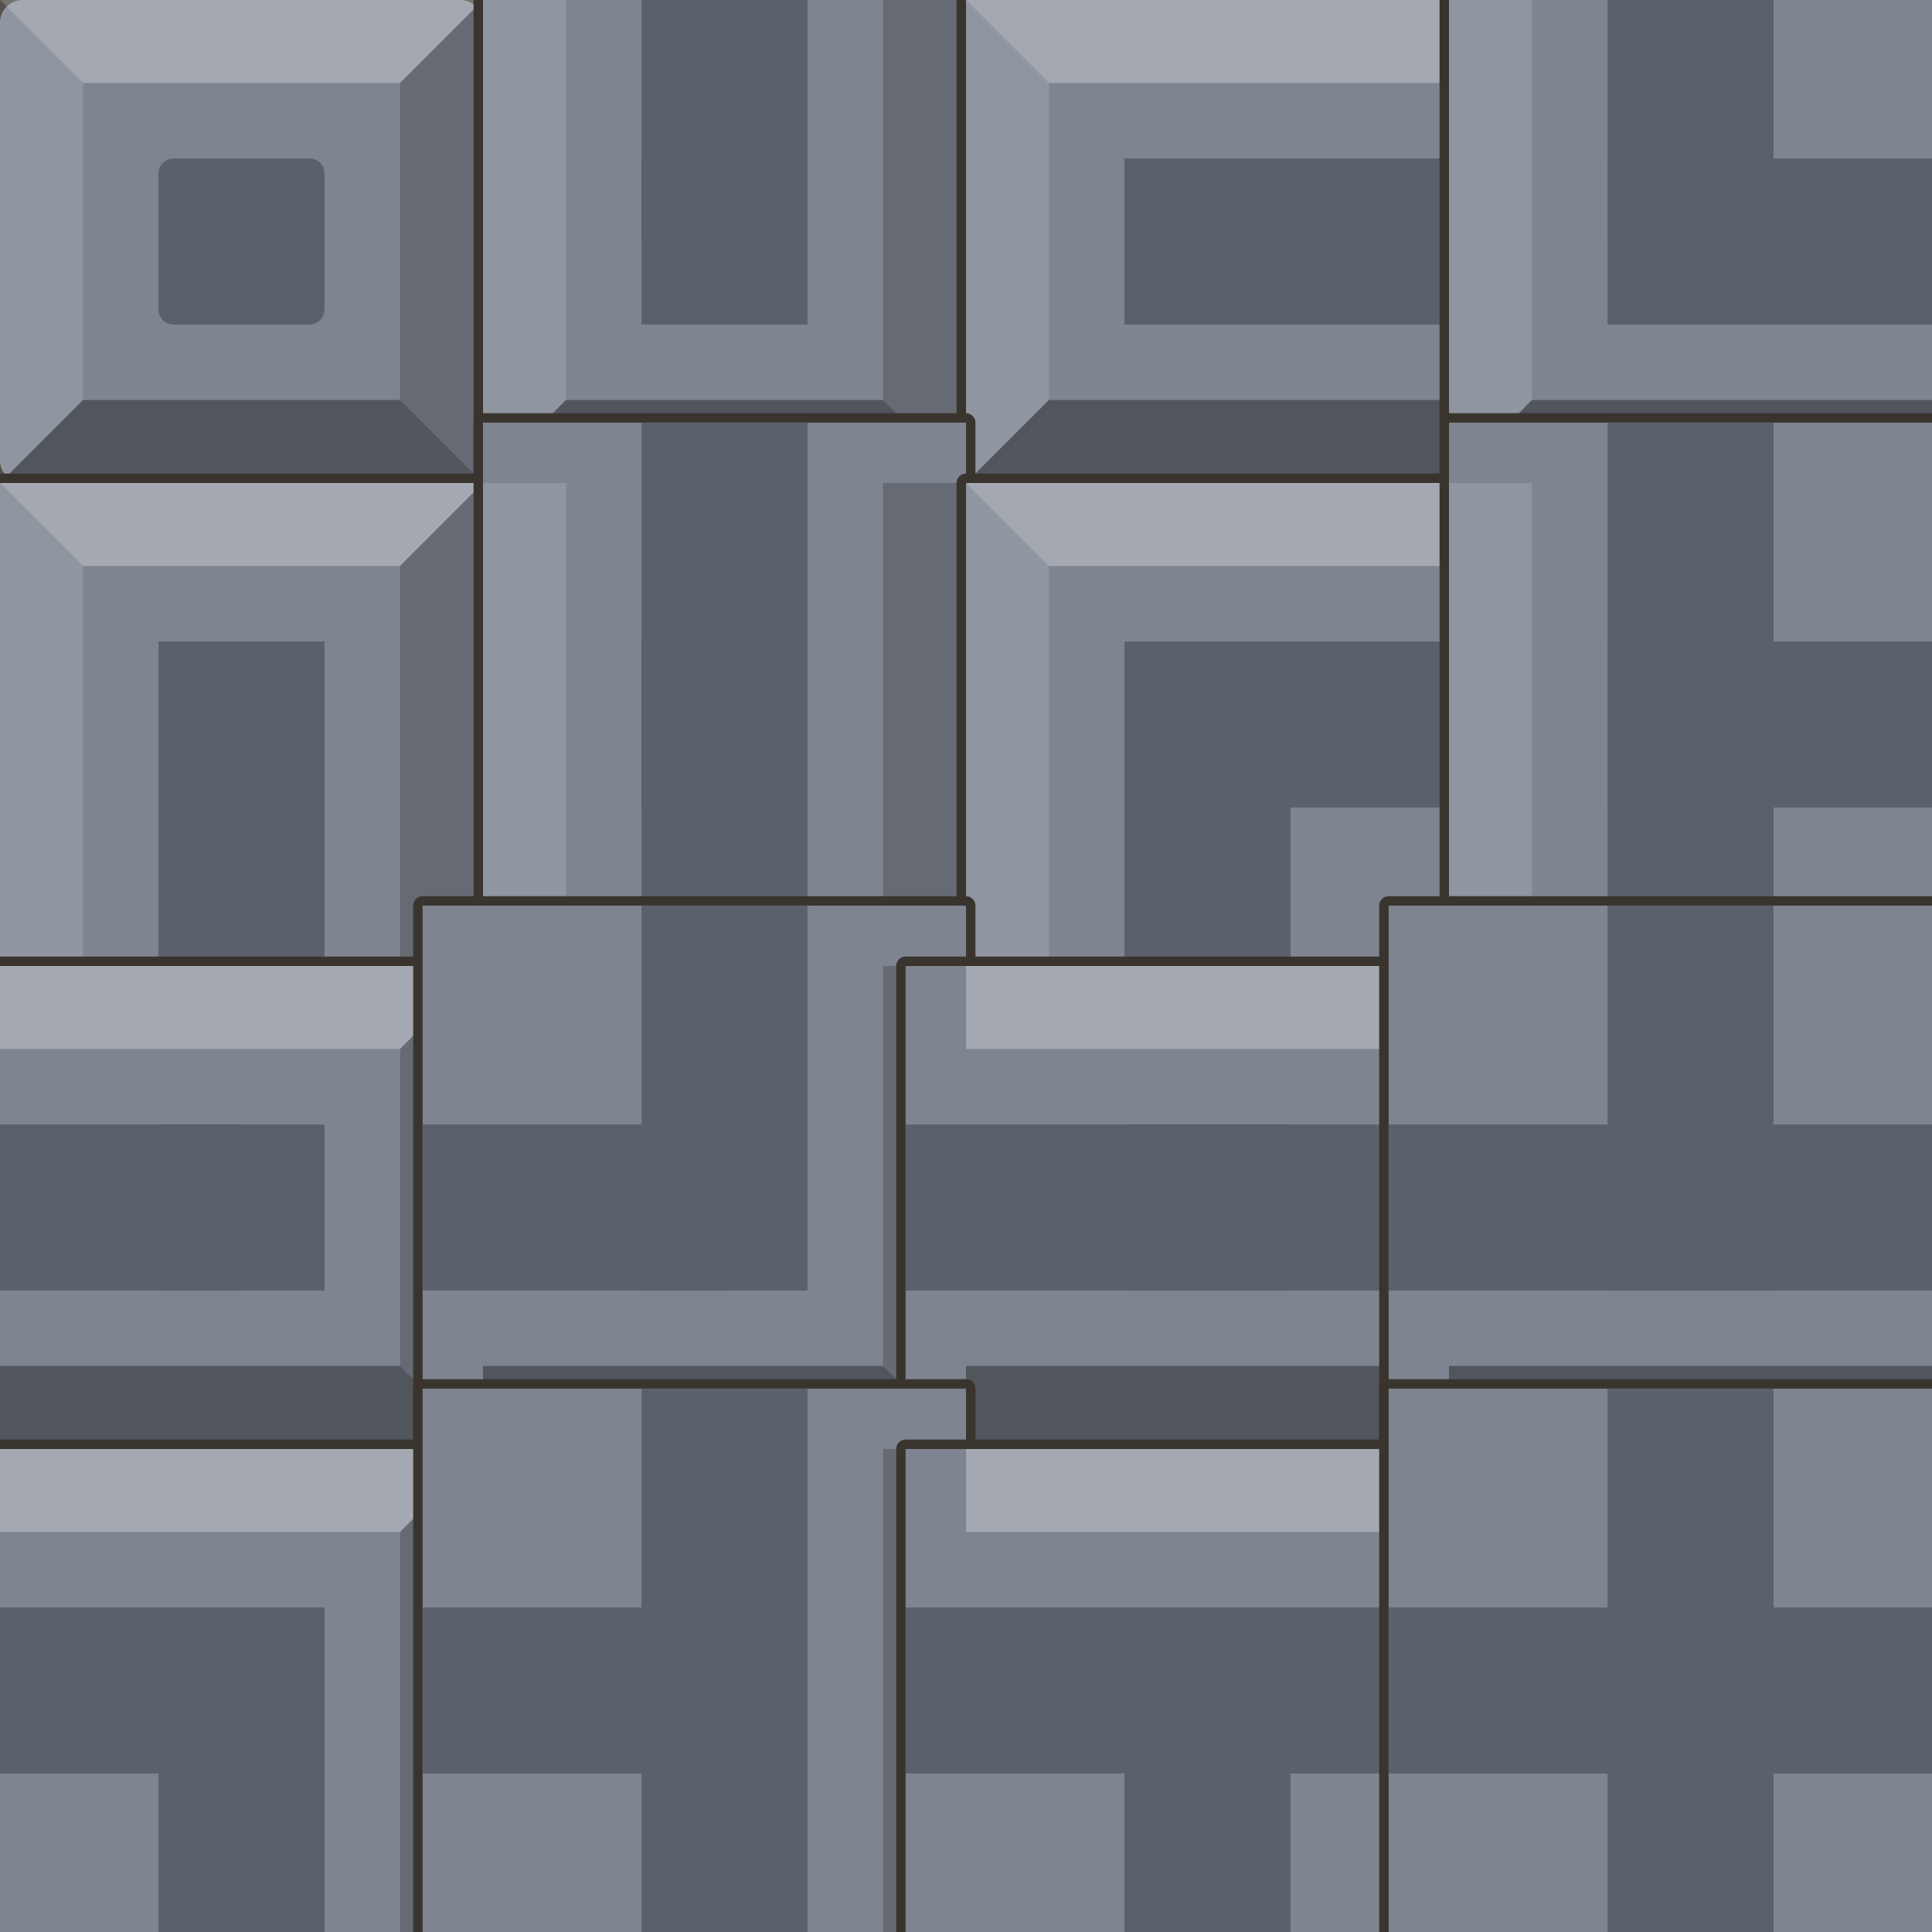
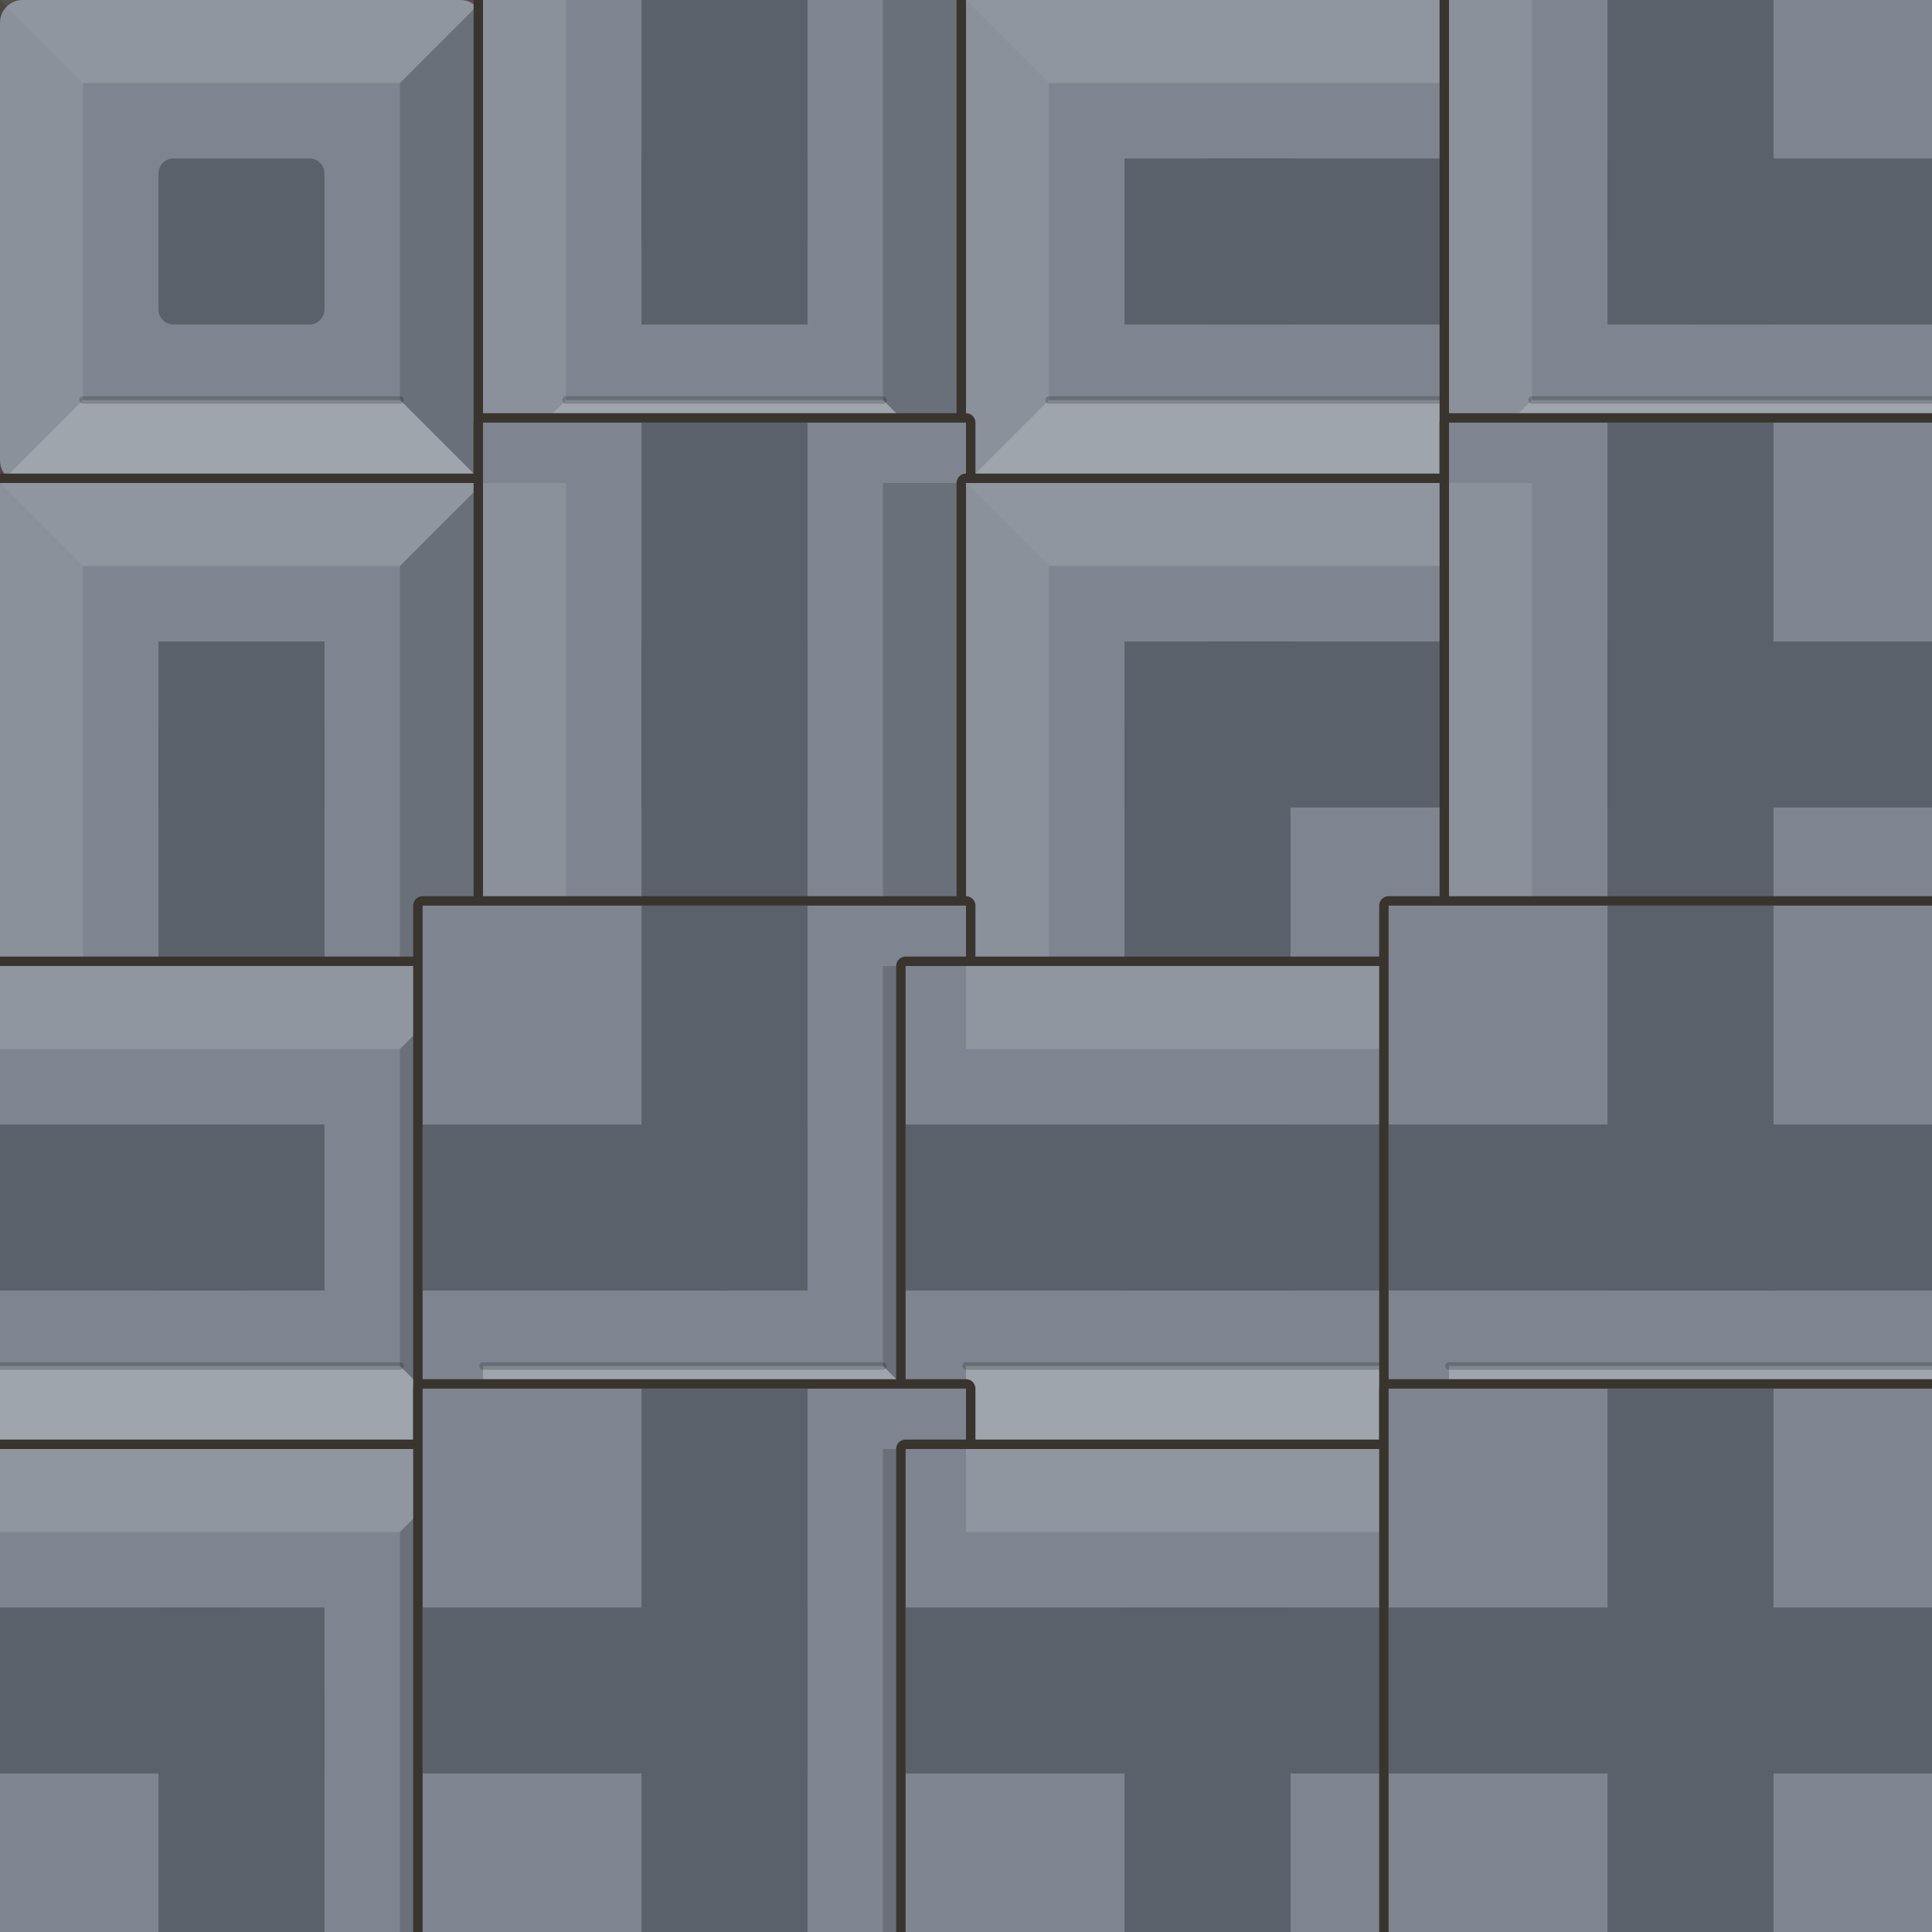
<svg xmlns="http://www.w3.org/2000/svg" viewBox="0 0 512 512" width="512" height="512">
  <g transform="translate(0 0)">
    <path d="M 6 0 h 116 a 6 6 0 0 1 6 6 v 116 a 6 6 0 0 1 -6 6 h -116 a 6 6 0 0 1 -6 -6 v -116 a 6 6 0 0 1 6 -6 Z" fill="#3A342E" stroke="#3A342E" stroke-width="5" stroke-linejoin="round" stroke-linecap="round" />
    <path d="M 6 0 h 116 a 6 6 0 0 1 6 6 v 116 a 6 6 0 0 1 -6 6 h -116 a 6 6 0 0 1 -6 -6 v -116 a 6 6 0 0 1 6 -6 Z" fill="#7E8590" />
-     <path d="M 0 0 L 128 0 L 106 22 L 22 22 Z" fill="#FFFFFF" opacity="0.3" />
-     <path d="M 0 0 L 0 128 L 22 106 L 22 22 Z" fill="#FFFFFF" opacity="0.14" />
-     <path d="M 128 0 L 128 128 L 106 106 L 106 22 Z" fill="#000000" opacity="0.2" />
-     <path d="M 0 128 L 128 128 L 106 106 L 22 106 Z" fill="#000000" opacity="0.36" />
+     <path d="M 0 0 L 128 0 L 106 22 L 22 22 Z" fill="#FFFFFF" opacity="0.14" />
+     <path d="M 0 0 L 0 128 L 22 106 L 22 22 Z" fill="#FFFFFF" opacity="0.1" />
+     <path d="M 128 0 L 128 128 L 106 106 L 106 22 Z" fill="#000000" opacity="0.16" />
+     <path d="M 0 128 L 128 128 L 106 106 L 22 106 Z" fill="#FFFFFF" opacity="0.26" />
+     <path d="M 22 106 L 106 106" fill="none" stroke="#000000" stroke-width="2" stroke-linecap="round" stroke-linejoin="round" opacity="0.18" />
    <path d="M 46 42 h 36 a 4 4 0 0 1 4 4 v 36 a 4 4 0 0 1 -4 4 h -36 a 4 4 0 0 1 -4 -4 v -36 a 4 4 0 0 1 4 -4 Z" fill="#5A616B" />
  </g>
  <g transform="translate(128 0)">
    <path d="M 0 -16 h 128 a 0 0 0 0 1 0 0 v 144 a 0 0 0 0 1 0 0 h -128 a 0 0 0 0 1 0 0 v -144 a 0 0 0 0 1 0 0 Z" fill="#3A342E" stroke="#3A342E" stroke-width="5" stroke-linejoin="round" stroke-linecap="round" />
    <path d="M 0 -16 h 128 a 0 0 0 0 1 0 0 v 144 a 0 0 0 0 1 0 0 h -128 a 0 0 0 0 1 0 0 v -144 a 0 0 0 0 1 0 0 Z" fill="#7E8590" />
-     <path d="M 0 0 L 0 128 L 22 106 L 22 0 Z" fill="#FFFFFF" opacity="0.14" />
-     <path d="M 128 0 L 128 128 L 106 106 L 106 0 Z" fill="#000000" opacity="0.2" />
-     <path d="M 0 128 L 128 128 L 106 106 L 22 106 Z" fill="#000000" opacity="0.36" />
+     <path d="M 0 0 L 0 128 L 22 106 L 22 0 Z" fill="#FFFFFF" opacity="0.1" />
+     <path d="M 128 0 L 128 128 L 106 106 L 106 0 Z" fill="#000000" opacity="0.16" />
+     <path d="M 0 128 L 128 128 L 106 106 L 22 106 Z" fill="#FFFFFF" opacity="0.26" />
+     <path d="M 22 106 L 106 106" fill="none" stroke="#000000" stroke-width="2" stroke-linecap="round" stroke-linejoin="round" opacity="0.18" />
    <path d="M 42 -16 h 44 a 0 0 0 0 1 0 0 v 80 a 0 0 0 0 1 0 0 h -44 a 0 0 0 0 1 0 0 v -80 a 0 0 0 0 1 0 0 Z" fill="#5A616B" />
    <path d="M 42 42 h 44 a 0 0 0 0 1 0 0 v 44 a 0 0 0 0 1 0 0 h -44 a 0 0 0 0 1 0 0 v -44 a 0 0 0 0 1 0 0 Z" fill="#5A616B" />
  </g>
  <g transform="translate(256 0)">
    <path d="M 0 0 h 144 a 0 0 0 0 1 0 0 v 128 a 0 0 0 0 1 0 0 h -144 a 0 0 0 0 1 0 0 v -128 a 0 0 0 0 1 0 0 Z" fill="#3A342E" stroke="#3A342E" stroke-width="5" stroke-linejoin="round" stroke-linecap="round" />
    <path d="M 0 0 h 144 a 0 0 0 0 1 0 0 v 128 a 0 0 0 0 1 0 0 h -144 a 0 0 0 0 1 0 0 v -128 a 0 0 0 0 1 0 0 Z" fill="#7E8590" />
-     <path d="M 0 0 L 128 0 L 128 22 L 22 22 Z" fill="#FFFFFF" opacity="0.3" />
-     <path d="M 0 0 L 0 128 L 22 106 L 22 22 Z" fill="#FFFFFF" opacity="0.14" />
-     <path d="M 0 128 L 128 128 L 128 106 L 22 106 Z" fill="#000000" opacity="0.36" />
+     <path d="M 0 0 L 128 0 L 128 22 L 22 22 Z" fill="#FFFFFF" opacity="0.14" />
+     <path d="M 0 0 L 0 128 L 22 106 L 22 22 Z" fill="#FFFFFF" opacity="0.1" />
+     <path d="M 0 128 L 128 128 L 128 106 L 22 106 Z" fill="#FFFFFF" opacity="0.26" />
+     <path d="M 22 106 L 128 106" fill="none" stroke="#000000" stroke-width="2" stroke-linecap="round" stroke-linejoin="round" opacity="0.18" />
    <path d="M 64 42 h 80 a 0 0 0 0 1 0 0 v 44 a 0 0 0 0 1 0 0 h -80 a 0 0 0 0 1 0 0 v -44 a 0 0 0 0 1 0 0 Z" fill="#5A616B" />
    <path d="M 42 42 h 44 a 0 0 0 0 1 0 0 v 44 a 0 0 0 0 1 0 0 h -44 a 0 0 0 0 1 0 0 v -44 a 0 0 0 0 1 0 0 Z" fill="#5A616B" />
  </g>
  <g transform="translate(384 0)">
    <path d="M 0 -16 h 144 a 0 0 0 0 1 0 0 v 144 a 0 0 0 0 1 0 0 h -144 a 0 0 0 0 1 0 0 v -144 a 0 0 0 0 1 0 0 Z" fill="#3A342E" stroke="#3A342E" stroke-width="5" stroke-linejoin="round" stroke-linecap="round" />
    <path d="M 0 -16 h 144 a 0 0 0 0 1 0 0 v 144 a 0 0 0 0 1 0 0 h -144 a 0 0 0 0 1 0 0 v -144 a 0 0 0 0 1 0 0 Z" fill="#7E8590" />
-     <path d="M 0 0 L 0 128 L 22 106 L 22 0 Z" fill="#FFFFFF" opacity="0.14" />
-     <path d="M 0 128 L 128 128 L 128 106 L 22 106 Z" fill="#000000" opacity="0.36" />
+     <path d="M 0 0 L 0 128 L 22 106 L 22 0 Z" fill="#FFFFFF" opacity="0.1" />
+     <path d="M 0 128 L 128 128 L 128 106 L 22 106 Z" fill="#FFFFFF" opacity="0.26" />
+     <path d="M 22 106 L 128 106" fill="none" stroke="#000000" stroke-width="2" stroke-linecap="round" stroke-linejoin="round" opacity="0.18" />
    <path d="M 42 -16 h 44 a 0 0 0 0 1 0 0 v 80 a 0 0 0 0 1 0 0 h -44 a 0 0 0 0 1 0 0 v -80 a 0 0 0 0 1 0 0 Z" fill="#5A616B" />
    <path d="M 64 42 h 80 a 0 0 0 0 1 0 0 v 44 a 0 0 0 0 1 0 0 h -80 a 0 0 0 0 1 0 0 v -44 a 0 0 0 0 1 0 0 Z" fill="#5A616B" />
    <path d="M 42 42 h 44 a 0 0 0 0 1 0 0 v 44 a 0 0 0 0 1 0 0 h -44 a 0 0 0 0 1 0 0 v -44 a 0 0 0 0 1 0 0 Z" fill="#5A616B" />
  </g>
  <g transform="translate(0 128)">
    <path d="M 0 0 h 128 a 0 0 0 0 1 0 0 v 144 a 0 0 0 0 1 0 0 h -128 a 0 0 0 0 1 0 0 v -144 a 0 0 0 0 1 0 0 Z" fill="#3A342E" stroke="#3A342E" stroke-width="5" stroke-linejoin="round" stroke-linecap="round" />
    <path d="M 0 0 h 128 a 0 0 0 0 1 0 0 v 144 a 0 0 0 0 1 0 0 h -128 a 0 0 0 0 1 0 0 v -144 a 0 0 0 0 1 0 0 Z" fill="#7E8590" />
-     <path d="M 0 0 L 128 0 L 106 22 L 22 22 Z" fill="#FFFFFF" opacity="0.3" />
-     <path d="M 0 0 L 0 128 L 22 128 L 22 22 Z" fill="#FFFFFF" opacity="0.14" />
-     <path d="M 128 0 L 128 128 L 106 128 L 106 22 Z" fill="#000000" opacity="0.2" />
+     <path d="M 0 0 L 128 0 L 106 22 L 22 22 Z" fill="#FFFFFF" opacity="0.14" />
+     <path d="M 0 0 L 0 128 L 22 128 L 22 22 Z" fill="#FFFFFF" opacity="0.1" />
+     <path d="M 128 0 L 128 128 L 106 128 L 106 22 Z" fill="#000000" opacity="0.16" />
    <path d="M 42 64 h 44 a 0 0 0 0 1 0 0 v 80 a 0 0 0 0 1 0 0 h -44 a 0 0 0 0 1 0 0 v -80 a 0 0 0 0 1 0 0 Z" fill="#5A616B" />
    <path d="M 42 42 h 44 a 0 0 0 0 1 0 0 v 44 a 0 0 0 0 1 0 0 h -44 a 0 0 0 0 1 0 0 v -44 a 0 0 0 0 1 0 0 Z" fill="#5A616B" />
  </g>
  <g transform="translate(128 128)">
    <path d="M 0 -16 h 128 a 0 0 0 0 1 0 0 v 160 a 0 0 0 0 1 0 0 h -128 a 0 0 0 0 1 0 0 v -160 a 0 0 0 0 1 0 0 Z" fill="#3A342E" stroke="#3A342E" stroke-width="5" stroke-linejoin="round" stroke-linecap="round" />
    <path d="M 0 -16 h 128 a 0 0 0 0 1 0 0 v 160 a 0 0 0 0 1 0 0 h -128 a 0 0 0 0 1 0 0 v -160 a 0 0 0 0 1 0 0 Z" fill="#7E8590" />
-     <path d="M 0 0 L 0 128 L 22 128 L 22 0 Z" fill="#FFFFFF" opacity="0.14" />
-     <path d="M 128 0 L 128 128 L 106 128 L 106 0 Z" fill="#000000" opacity="0.2" />
+     <path d="M 0 0 L 0 128 L 22 128 L 22 0 Z" fill="#FFFFFF" opacity="0.1" />
+     <path d="M 128 0 L 128 128 L 106 128 L 106 0 Z" fill="#000000" opacity="0.16" />
    <path d="M 42 -16 h 44 a 0 0 0 0 1 0 0 v 80 a 0 0 0 0 1 0 0 h -44 a 0 0 0 0 1 0 0 v -80 a 0 0 0 0 1 0 0 Z" fill="#5A616B" />
    <path d="M 42 64 h 44 a 0 0 0 0 1 0 0 v 80 a 0 0 0 0 1 0 0 h -44 a 0 0 0 0 1 0 0 v -80 a 0 0 0 0 1 0 0 Z" fill="#5A616B" />
    <path d="M 42 42 h 44 a 0 0 0 0 1 0 0 v 44 a 0 0 0 0 1 0 0 h -44 a 0 0 0 0 1 0 0 v -44 a 0 0 0 0 1 0 0 Z" fill="#5A616B" />
  </g>
  <g transform="translate(256 128)">
    <path d="M 0 0 h 144 a 0 0 0 0 1 0 0 v 144 a 0 0 0 0 1 0 0 h -144 a 0 0 0 0 1 0 0 v -144 a 0 0 0 0 1 0 0 Z" fill="#3A342E" stroke="#3A342E" stroke-width="5" stroke-linejoin="round" stroke-linecap="round" />
    <path d="M 0 0 h 144 a 0 0 0 0 1 0 0 v 144 a 0 0 0 0 1 0 0 h -144 a 0 0 0 0 1 0 0 v -144 a 0 0 0 0 1 0 0 Z" fill="#7E8590" />
-     <path d="M 0 0 L 128 0 L 128 22 L 22 22 Z" fill="#FFFFFF" opacity="0.3" />
-     <path d="M 0 0 L 0 128 L 22 128 L 22 22 Z" fill="#FFFFFF" opacity="0.14" />
+     <path d="M 0 0 L 128 0 L 128 22 L 22 22 Z" fill="#FFFFFF" opacity="0.14" />
+     <path d="M 0 0 L 0 128 L 22 128 L 22 22 Z" fill="#FFFFFF" opacity="0.1" />
    <path d="M 42 64 h 44 a 0 0 0 0 1 0 0 v 80 a 0 0 0 0 1 0 0 h -44 a 0 0 0 0 1 0 0 v -80 a 0 0 0 0 1 0 0 Z" fill="#5A616B" />
    <path d="M 64 42 h 80 a 0 0 0 0 1 0 0 v 44 a 0 0 0 0 1 0 0 h -80 a 0 0 0 0 1 0 0 v -44 a 0 0 0 0 1 0 0 Z" fill="#5A616B" />
    <path d="M 42 42 h 44 a 0 0 0 0 1 0 0 v 44 a 0 0 0 0 1 0 0 h -44 a 0 0 0 0 1 0 0 v -44 a 0 0 0 0 1 0 0 Z" fill="#5A616B" />
  </g>
  <g transform="translate(384 128)">
    <path d="M 0 -16 h 144 a 0 0 0 0 1 0 0 v 160 a 0 0 0 0 1 0 0 h -144 a 0 0 0 0 1 0 0 v -160 a 0 0 0 0 1 0 0 Z" fill="#3A342E" stroke="#3A342E" stroke-width="5" stroke-linejoin="round" stroke-linecap="round" />
    <path d="M 0 -16 h 144 a 0 0 0 0 1 0 0 v 160 a 0 0 0 0 1 0 0 h -144 a 0 0 0 0 1 0 0 v -160 a 0 0 0 0 1 0 0 Z" fill="#7E8590" />
-     <path d="M 0 0 L 0 128 L 22 128 L 22 0 Z" fill="#FFFFFF" opacity="0.14" />
+     <path d="M 0 0 L 0 128 L 22 128 L 22 0 Z" fill="#FFFFFF" opacity="0.1" />
    <path d="M 42 -16 h 44 a 0 0 0 0 1 0 0 v 80 a 0 0 0 0 1 0 0 h -44 a 0 0 0 0 1 0 0 v -80 a 0 0 0 0 1 0 0 Z" fill="#5A616B" />
    <path d="M 42 64 h 44 a 0 0 0 0 1 0 0 v 80 a 0 0 0 0 1 0 0 h -44 a 0 0 0 0 1 0 0 v -80 a 0 0 0 0 1 0 0 Z" fill="#5A616B" />
    <path d="M 64 42 h 80 a 0 0 0 0 1 0 0 v 44 a 0 0 0 0 1 0 0 h -80 a 0 0 0 0 1 0 0 v -44 a 0 0 0 0 1 0 0 Z" fill="#5A616B" />
    <path d="M 42 42 h 44 a 0 0 0 0 1 0 0 v 44 a 0 0 0 0 1 0 0 h -44 a 0 0 0 0 1 0 0 v -44 a 0 0 0 0 1 0 0 Z" fill="#5A616B" />
  </g>
  <g transform="translate(0 256)">
    <path d="M -16 0 h 144 a 0 0 0 0 1 0 0 v 128 a 0 0 0 0 1 0 0 h -144 a 0 0 0 0 1 0 0 v -128 a 0 0 0 0 1 0 0 Z" fill="#3A342E" stroke="#3A342E" stroke-width="5" stroke-linejoin="round" stroke-linecap="round" />
    <path d="M -16 0 h 144 a 0 0 0 0 1 0 0 v 128 a 0 0 0 0 1 0 0 h -144 a 0 0 0 0 1 0 0 v -128 a 0 0 0 0 1 0 0 Z" fill="#7E8590" />
-     <path d="M 0 0 L 128 0 L 106 22 L 0 22 Z" fill="#FFFFFF" opacity="0.3" />
-     <path d="M 128 0 L 128 128 L 106 106 L 106 22 Z" fill="#000000" opacity="0.2" />
-     <path d="M 0 128 L 128 128 L 106 106 L 0 106 Z" fill="#000000" opacity="0.36" />
+     <path d="M 0 0 L 128 0 L 106 22 L 0 22 Z" fill="#FFFFFF" opacity="0.14" />
+     <path d="M 128 0 L 128 128 L 106 106 L 106 22 Z" fill="#000000" opacity="0.16" />
+     <path d="M 0 128 L 128 128 L 106 106 L 0 106 Z" fill="#FFFFFF" opacity="0.26" />
+     <path d="M 0 106 L 106 106" fill="none" stroke="#000000" stroke-width="2" stroke-linecap="round" stroke-linejoin="round" opacity="0.18" />
    <path d="M -16 42 h 80 a 0 0 0 0 1 0 0 v 44 a 0 0 0 0 1 0 0 h -80 a 0 0 0 0 1 0 0 v -44 a 0 0 0 0 1 0 0 Z" fill="#5A616B" />
    <path d="M 42 42 h 44 a 0 0 0 0 1 0 0 v 44 a 0 0 0 0 1 0 0 h -44 a 0 0 0 0 1 0 0 v -44 a 0 0 0 0 1 0 0 Z" fill="#5A616B" />
  </g>
  <g transform="translate(128 256)">
    <path d="M -16 -16 h 144 a 0 0 0 0 1 0 0 v 144 a 0 0 0 0 1 0 0 h -144 a 0 0 0 0 1 0 0 v -144 a 0 0 0 0 1 0 0 Z" fill="#3A342E" stroke="#3A342E" stroke-width="5" stroke-linejoin="round" stroke-linecap="round" />
    <path d="M -16 -16 h 144 a 0 0 0 0 1 0 0 v 144 a 0 0 0 0 1 0 0 h -144 a 0 0 0 0 1 0 0 v -144 a 0 0 0 0 1 0 0 Z" fill="#7E8590" />
-     <path d="M 128 0 L 128 128 L 106 106 L 106 0 Z" fill="#000000" opacity="0.2" />
-     <path d="M 0 128 L 128 128 L 106 106 L 0 106 Z" fill="#000000" opacity="0.36" />
+     <path d="M 128 0 L 128 128 L 106 106 L 106 0 Z" fill="#000000" opacity="0.16" />
+     <path d="M 0 128 L 128 128 L 106 106 L 0 106 Z" fill="#FFFFFF" opacity="0.26" />
+     <path d="M 0 106 L 106 106" fill="none" stroke="#000000" stroke-width="2" stroke-linecap="round" stroke-linejoin="round" opacity="0.18" />
    <path d="M 42 -16 h 44 a 0 0 0 0 1 0 0 v 80 a 0 0 0 0 1 0 0 h -44 a 0 0 0 0 1 0 0 v -80 a 0 0 0 0 1 0 0 Z" fill="#5A616B" />
    <path d="M -16 42 h 80 a 0 0 0 0 1 0 0 v 44 a 0 0 0 0 1 0 0 h -80 a 0 0 0 0 1 0 0 v -44 a 0 0 0 0 1 0 0 Z" fill="#5A616B" />
    <path d="M 42 42 h 44 a 0 0 0 0 1 0 0 v 44 a 0 0 0 0 1 0 0 h -44 a 0 0 0 0 1 0 0 v -44 a 0 0 0 0 1 0 0 Z" fill="#5A616B" />
  </g>
  <g transform="translate(256 256)">
    <path d="M -16 0 h 160 a 0 0 0 0 1 0 0 v 128 a 0 0 0 0 1 0 0 h -160 a 0 0 0 0 1 0 0 v -128 a 0 0 0 0 1 0 0 Z" fill="#3A342E" stroke="#3A342E" stroke-width="5" stroke-linejoin="round" stroke-linecap="round" />
    <path d="M -16 0 h 160 a 0 0 0 0 1 0 0 v 128 a 0 0 0 0 1 0 0 h -160 a 0 0 0 0 1 0 0 v -128 a 0 0 0 0 1 0 0 Z" fill="#7E8590" />
-     <path d="M 0 0 L 128 0 L 128 22 L 0 22 Z" fill="#FFFFFF" opacity="0.3" />
-     <path d="M 0 128 L 128 128 L 128 106 L 0 106 Z" fill="#000000" opacity="0.36" />
+     <path d="M 0 0 L 128 0 L 128 22 L 0 22 Z" fill="#FFFFFF" opacity="0.14" />
+     <path d="M 0 128 L 128 128 L 128 106 L 0 106 Z" fill="#FFFFFF" opacity="0.26" />
+     <path d="M 0 106 L 128 106" fill="none" stroke="#000000" stroke-width="2" stroke-linecap="round" stroke-linejoin="round" opacity="0.18" />
    <path d="M -16 42 h 80 a 0 0 0 0 1 0 0 v 44 a 0 0 0 0 1 0 0 h -80 a 0 0 0 0 1 0 0 v -44 a 0 0 0 0 1 0 0 Z" fill="#5A616B" />
    <path d="M 64 42 h 80 a 0 0 0 0 1 0 0 v 44 a 0 0 0 0 1 0 0 h -80 a 0 0 0 0 1 0 0 v -44 a 0 0 0 0 1 0 0 Z" fill="#5A616B" />
    <path d="M 42 42 h 44 a 0 0 0 0 1 0 0 v 44 a 0 0 0 0 1 0 0 h -44 a 0 0 0 0 1 0 0 v -44 a 0 0 0 0 1 0 0 Z" fill="#5A616B" />
  </g>
  <g transform="translate(384 256)">
    <path d="M -16 -16 h 160 a 0 0 0 0 1 0 0 v 144 a 0 0 0 0 1 0 0 h -160 a 0 0 0 0 1 0 0 v -144 a 0 0 0 0 1 0 0 Z" fill="#3A342E" stroke="#3A342E" stroke-width="5" stroke-linejoin="round" stroke-linecap="round" />
    <path d="M -16 -16 h 160 a 0 0 0 0 1 0 0 v 144 a 0 0 0 0 1 0 0 h -160 a 0 0 0 0 1 0 0 v -144 a 0 0 0 0 1 0 0 Z" fill="#7E8590" />
-     <path d="M 0 128 L 128 128 L 128 106 L 0 106 Z" fill="#000000" opacity="0.36" />
+     <path d="M 0 128 L 128 128 L 128 106 L 0 106 Z" fill="#FFFFFF" opacity="0.26" />
+     <path d="M 0 106 L 128 106" fill="none" stroke="#000000" stroke-width="2" stroke-linecap="round" stroke-linejoin="round" opacity="0.18" />
    <path d="M 42 -16 h 44 a 0 0 0 0 1 0 0 v 80 a 0 0 0 0 1 0 0 h -44 a 0 0 0 0 1 0 0 v -80 a 0 0 0 0 1 0 0 Z" fill="#5A616B" />
    <path d="M -16 42 h 80 a 0 0 0 0 1 0 0 v 44 a 0 0 0 0 1 0 0 h -80 a 0 0 0 0 1 0 0 v -44 a 0 0 0 0 1 0 0 Z" fill="#5A616B" />
    <path d="M 64 42 h 80 a 0 0 0 0 1 0 0 v 44 a 0 0 0 0 1 0 0 h -80 a 0 0 0 0 1 0 0 v -44 a 0 0 0 0 1 0 0 Z" fill="#5A616B" />
    <path d="M 42 42 h 44 a 0 0 0 0 1 0 0 v 44 a 0 0 0 0 1 0 0 h -44 a 0 0 0 0 1 0 0 v -44 a 0 0 0 0 1 0 0 Z" fill="#5A616B" />
  </g>
  <g transform="translate(0 384)">
    <path d="M -16 0 h 144 a 0 0 0 0 1 0 0 v 144 a 0 0 0 0 1 0 0 h -144 a 0 0 0 0 1 0 0 v -144 a 0 0 0 0 1 0 0 Z" fill="#3A342E" stroke="#3A342E" stroke-width="5" stroke-linejoin="round" stroke-linecap="round" />
    <path d="M -16 0 h 144 a 0 0 0 0 1 0 0 v 144 a 0 0 0 0 1 0 0 h -144 a 0 0 0 0 1 0 0 v -144 a 0 0 0 0 1 0 0 Z" fill="#7E8590" />
-     <path d="M 0 0 L 128 0 L 106 22 L 0 22 Z" fill="#FFFFFF" opacity="0.3" />
-     <path d="M 128 0 L 128 128 L 106 128 L 106 22 Z" fill="#000000" opacity="0.2" />
+     <path d="M 0 0 L 128 0 L 106 22 L 0 22 Z" fill="#FFFFFF" opacity="0.14" />
+     <path d="M 128 0 L 128 128 L 106 128 L 106 22 Z" fill="#000000" opacity="0.16" />
    <path d="M 42 64 h 44 a 0 0 0 0 1 0 0 v 80 a 0 0 0 0 1 0 0 h -44 a 0 0 0 0 1 0 0 v -80 a 0 0 0 0 1 0 0 Z" fill="#5A616B" />
    <path d="M -16 42 h 80 a 0 0 0 0 1 0 0 v 44 a 0 0 0 0 1 0 0 h -80 a 0 0 0 0 1 0 0 v -44 a 0 0 0 0 1 0 0 Z" fill="#5A616B" />
    <path d="M 42 42 h 44 a 0 0 0 0 1 0 0 v 44 a 0 0 0 0 1 0 0 h -44 a 0 0 0 0 1 0 0 v -44 a 0 0 0 0 1 0 0 Z" fill="#5A616B" />
  </g>
  <g transform="translate(128 384)">
    <path d="M -16 -16 h 144 a 0 0 0 0 1 0 0 v 160 a 0 0 0 0 1 0 0 h -144 a 0 0 0 0 1 0 0 v -160 a 0 0 0 0 1 0 0 Z" fill="#3A342E" stroke="#3A342E" stroke-width="5" stroke-linejoin="round" stroke-linecap="round" />
    <path d="M -16 -16 h 144 a 0 0 0 0 1 0 0 v 160 a 0 0 0 0 1 0 0 h -144 a 0 0 0 0 1 0 0 v -160 a 0 0 0 0 1 0 0 Z" fill="#7E8590" />
-     <path d="M 128 0 L 128 128 L 106 128 L 106 0 Z" fill="#000000" opacity="0.2" />
+     <path d="M 128 0 L 128 128 L 106 128 L 106 0 Z" fill="#000000" opacity="0.16" />
    <path d="M 42 -16 h 44 a 0 0 0 0 1 0 0 v 80 a 0 0 0 0 1 0 0 h -44 a 0 0 0 0 1 0 0 v -80 a 0 0 0 0 1 0 0 Z" fill="#5A616B" />
    <path d="M 42 64 h 44 a 0 0 0 0 1 0 0 v 80 a 0 0 0 0 1 0 0 h -44 a 0 0 0 0 1 0 0 v -80 a 0 0 0 0 1 0 0 Z" fill="#5A616B" />
    <path d="M -16 42 h 80 a 0 0 0 0 1 0 0 v 44 a 0 0 0 0 1 0 0 h -80 a 0 0 0 0 1 0 0 v -44 a 0 0 0 0 1 0 0 Z" fill="#5A616B" />
    <path d="M 42 42 h 44 a 0 0 0 0 1 0 0 v 44 a 0 0 0 0 1 0 0 h -44 a 0 0 0 0 1 0 0 v -44 a 0 0 0 0 1 0 0 Z" fill="#5A616B" />
  </g>
  <g transform="translate(256 384)">
    <path d="M -16 0 h 160 a 0 0 0 0 1 0 0 v 144 a 0 0 0 0 1 0 0 h -160 a 0 0 0 0 1 0 0 v -144 a 0 0 0 0 1 0 0 Z" fill="#3A342E" stroke="#3A342E" stroke-width="5" stroke-linejoin="round" stroke-linecap="round" />
    <path d="M -16 0 h 160 a 0 0 0 0 1 0 0 v 144 a 0 0 0 0 1 0 0 h -160 a 0 0 0 0 1 0 0 v -144 a 0 0 0 0 1 0 0 Z" fill="#7E8590" />
-     <path d="M 0 0 L 128 0 L 128 22 L 0 22 Z" fill="#FFFFFF" opacity="0.3" />
+     <path d="M 0 0 L 128 0 L 128 22 L 0 22 Z" fill="#FFFFFF" opacity="0.14" />
    <path d="M 42 64 h 44 a 0 0 0 0 1 0 0 v 80 a 0 0 0 0 1 0 0 h -44 a 0 0 0 0 1 0 0 v -80 a 0 0 0 0 1 0 0 Z" fill="#5A616B" />
    <path d="M -16 42 h 80 a 0 0 0 0 1 0 0 v 44 a 0 0 0 0 1 0 0 h -80 a 0 0 0 0 1 0 0 v -44 a 0 0 0 0 1 0 0 Z" fill="#5A616B" />
    <path d="M 64 42 h 80 a 0 0 0 0 1 0 0 v 44 a 0 0 0 0 1 0 0 h -80 a 0 0 0 0 1 0 0 v -44 a 0 0 0 0 1 0 0 Z" fill="#5A616B" />
    <path d="M 42 42 h 44 a 0 0 0 0 1 0 0 v 44 a 0 0 0 0 1 0 0 h -44 a 0 0 0 0 1 0 0 v -44 a 0 0 0 0 1 0 0 Z" fill="#5A616B" />
  </g>
  <g transform="translate(384 384)">
    <path d="M -16 -16 h 160 a 0 0 0 0 1 0 0 v 160 a 0 0 0 0 1 0 0 h -160 a 0 0 0 0 1 0 0 v -160 a 0 0 0 0 1 0 0 Z" fill="#3A342E" stroke="#3A342E" stroke-width="5" stroke-linejoin="round" stroke-linecap="round" />
    <path d="M -16 -16 h 160 a 0 0 0 0 1 0 0 v 160 a 0 0 0 0 1 0 0 h -160 a 0 0 0 0 1 0 0 v -160 a 0 0 0 0 1 0 0 Z" fill="#7E8590" />
    <path d="M 42 -16 h 44 a 0 0 0 0 1 0 0 v 80 a 0 0 0 0 1 0 0 h -44 a 0 0 0 0 1 0 0 v -80 a 0 0 0 0 1 0 0 Z" fill="#5A616B" />
    <path d="M 42 64 h 44 a 0 0 0 0 1 0 0 v 80 a 0 0 0 0 1 0 0 h -44 a 0 0 0 0 1 0 0 v -80 a 0 0 0 0 1 0 0 Z" fill="#5A616B" />
    <path d="M -16 42 h 80 a 0 0 0 0 1 0 0 v 44 a 0 0 0 0 1 0 0 h -80 a 0 0 0 0 1 0 0 v -44 a 0 0 0 0 1 0 0 Z" fill="#5A616B" />
    <path d="M 64 42 h 80 a 0 0 0 0 1 0 0 v 44 a 0 0 0 0 1 0 0 h -80 a 0 0 0 0 1 0 0 v -44 a 0 0 0 0 1 0 0 Z" fill="#5A616B" />
    <path d="M 42 42 h 44 a 0 0 0 0 1 0 0 v 44 a 0 0 0 0 1 0 0 h -44 a 0 0 0 0 1 0 0 v -44 a 0 0 0 0 1 0 0 Z" fill="#5A616B" />
  </g>
</svg>
